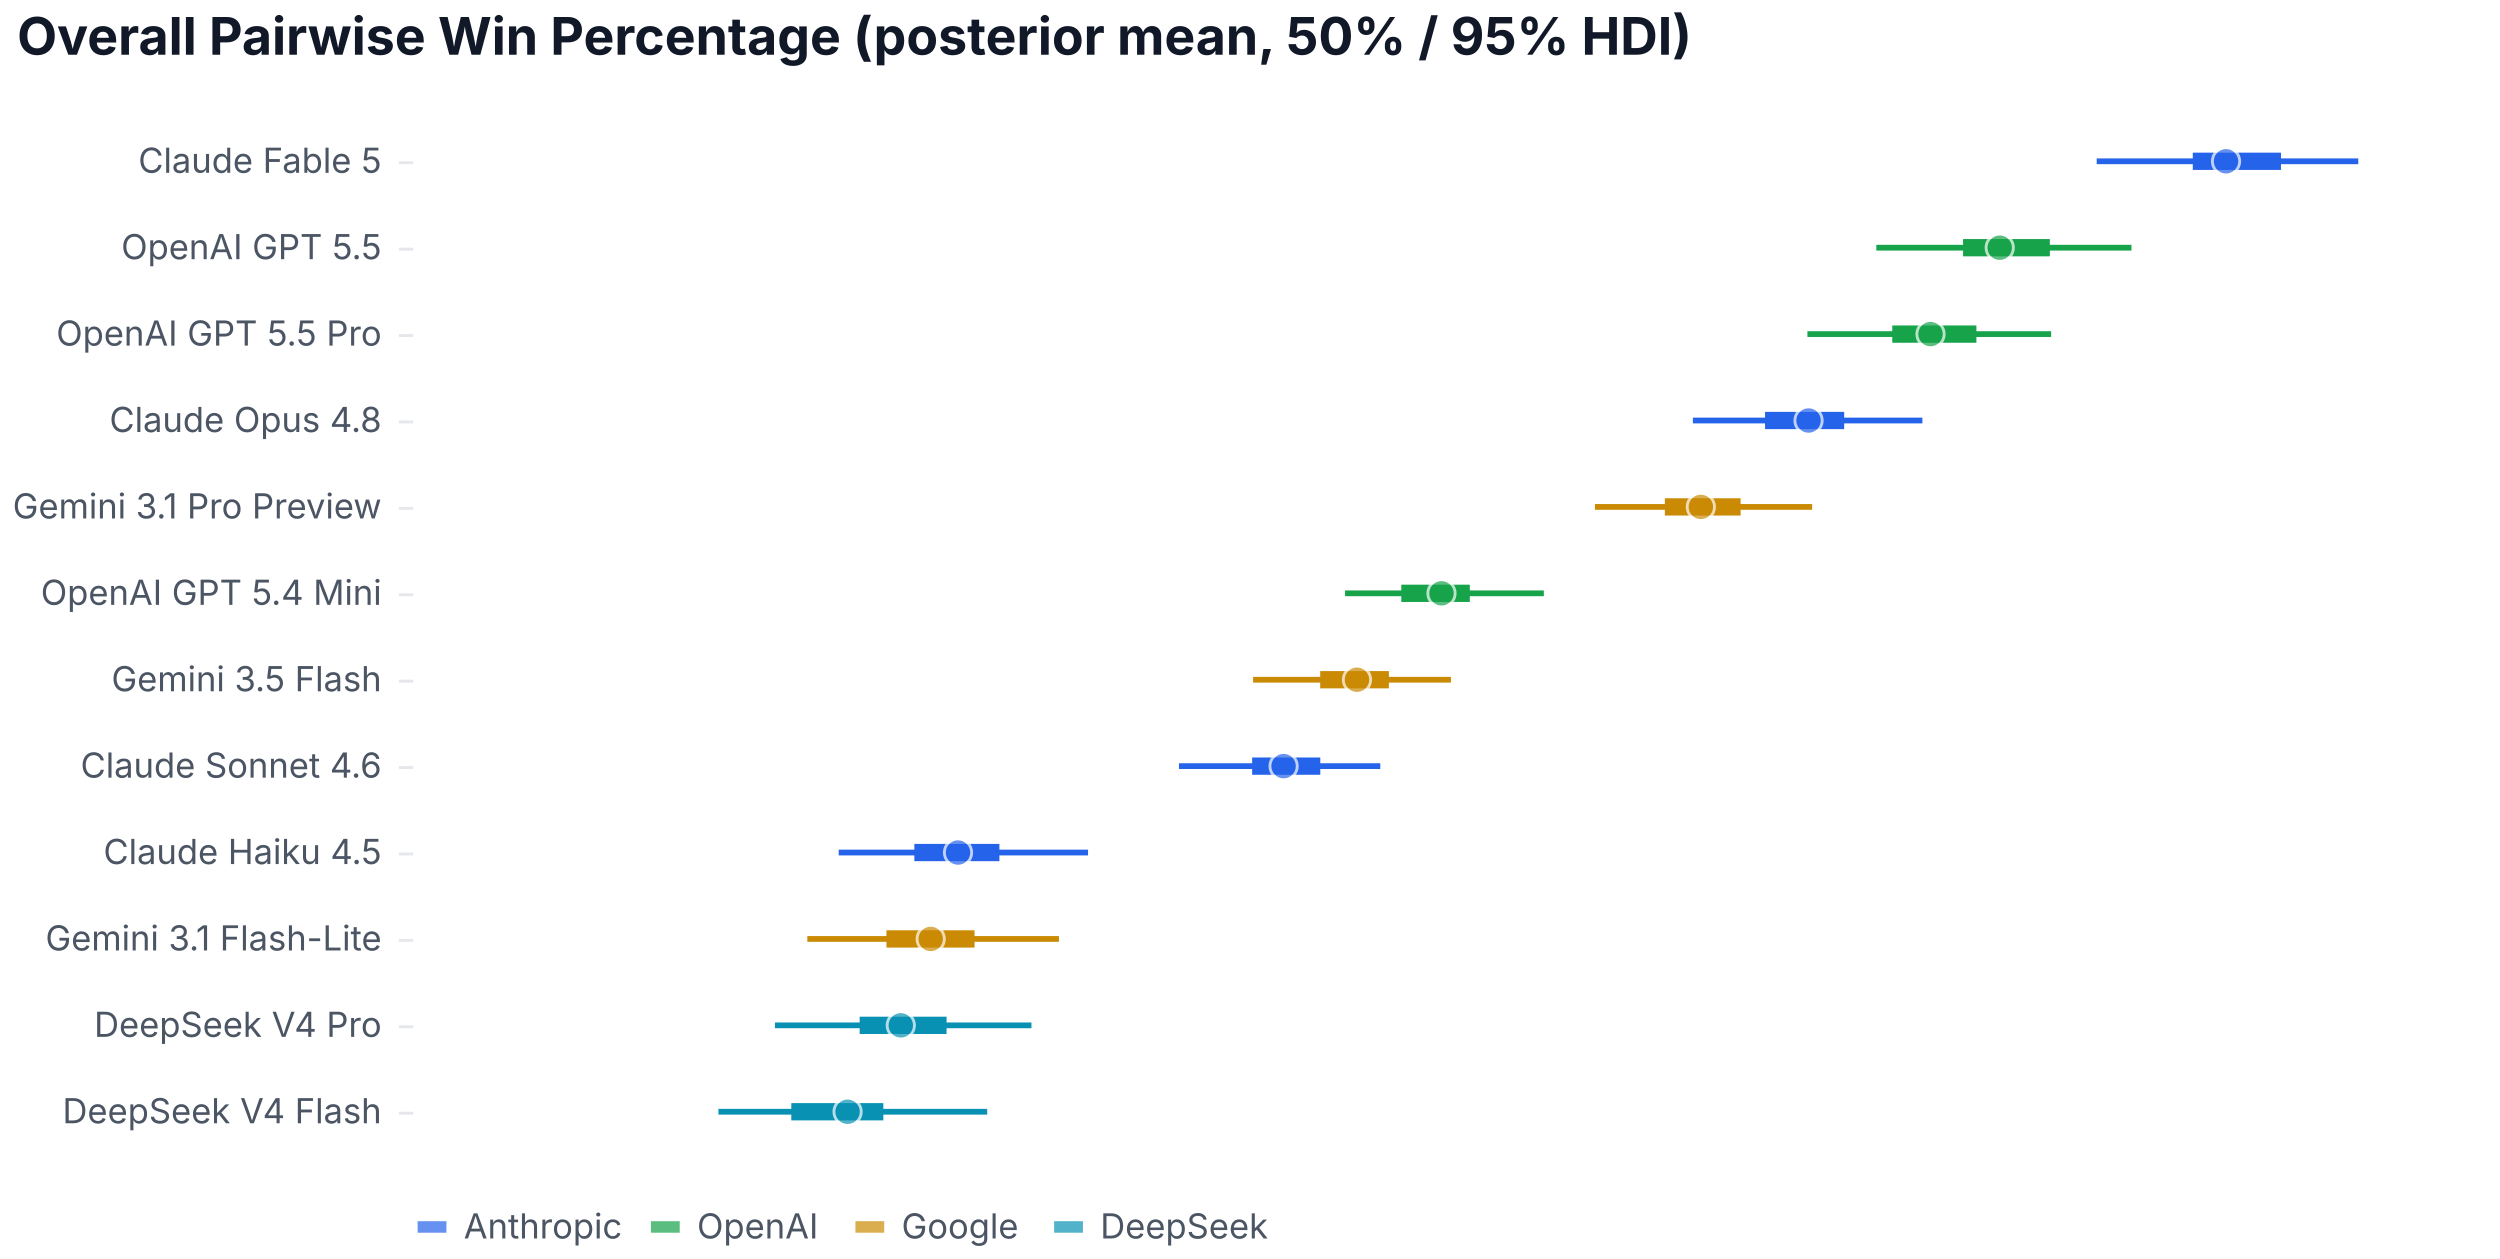
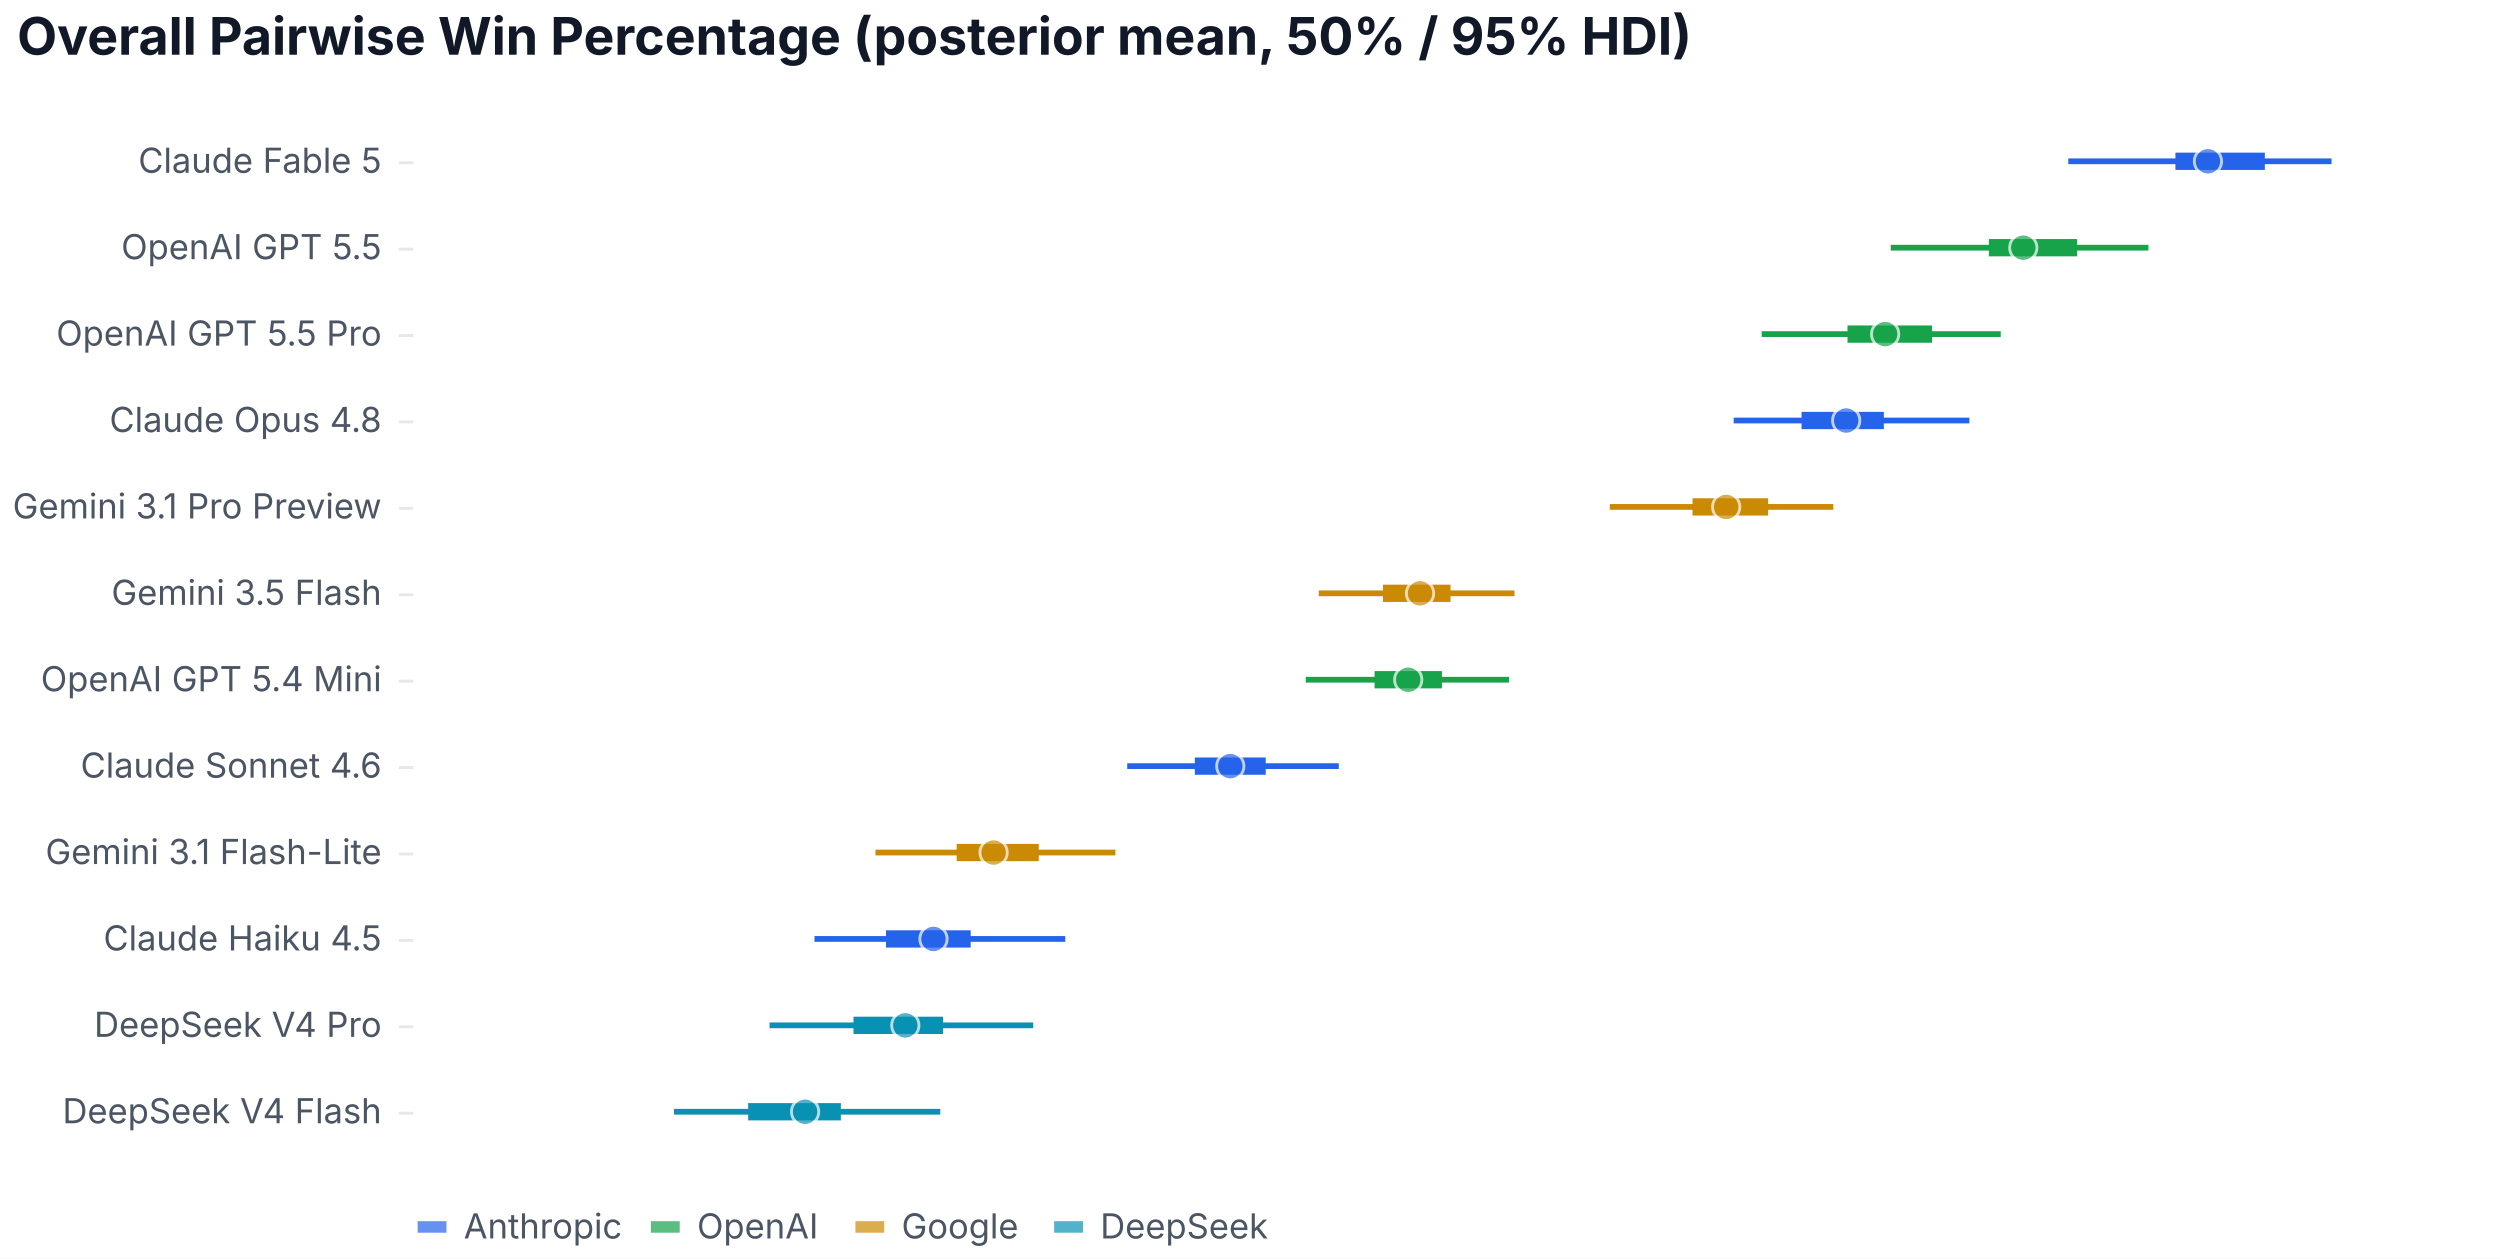
<svg xmlns="http://www.w3.org/2000/svg" version="1.1" class="marks" width="868" height="437" viewBox="0 0 868 437">
  <rect width="868" height="437" fill="white" />
  <g fill="none" stroke-miterlimit="10" transform="translate(143,41)">
    <g class="mark-group role-frame root" role="graphics-object" aria-roledescription="group mark container">
      <g transform="translate(0,0)">
        <path class="background" aria-hidden="true" d="M0,0h720v360h-720Z" />
        <g>
          <g class="mark-group role-axis" role="graphics-symbol" aria-roledescription="axis" aria-label="Y-axis for a discrete scale with 12 values: Claude Fable 5, OpenAI GPT 5.5, OpenAI GPT 5.5 Pro, Claude Opus 4.8, Gemini 3.1 Pro Preview, ending with DeepSeek V4 Flash">
            <g transform="translate(0.5,0.5)">
              <path class="background" aria-hidden="true" d="M0,0h0v0h0Z" pointer-events="none" />
              <g>
                <g class="mark-rule role-axis-tick" pointer-events="none">
                  <line transform="translate(0,15)" x2="-5" y2="0" stroke="#e5e7eb" stroke-width="1" opacity="1" />
                  <line transform="translate(0,45)" x2="-5" y2="0" stroke="#e5e7eb" stroke-width="1" opacity="1" />
                  <line transform="translate(0,75)" x2="-5" y2="0" stroke="#e5e7eb" stroke-width="1" opacity="1" />
                  <line transform="translate(0,105)" x2="-5" y2="0" stroke="#e5e7eb" stroke-width="1" opacity="1" />
                  <line transform="translate(0,135)" x2="-5" y2="0" stroke="#e5e7eb" stroke-width="1" opacity="1" />
                  <line transform="translate(0,165)" x2="-5" y2="0" stroke="#e5e7eb" stroke-width="1" opacity="1" />
                  <line transform="translate(0,195)" x2="-5" y2="0" stroke="#e5e7eb" stroke-width="1" opacity="1" />
                  <line transform="translate(0,225)" x2="-5" y2="0" stroke="#e5e7eb" stroke-width="1" opacity="1" />
                  <line transform="translate(0,255)" x2="-5" y2="0" stroke="#e5e7eb" stroke-width="1" opacity="1" />
                  <line transform="translate(0,285)" x2="-5" y2="0" stroke="#e5e7eb" stroke-width="1" opacity="1" />
                  <line transform="translate(0,315)" x2="-5" y2="0" stroke="#e5e7eb" stroke-width="1" opacity="1" />
                  <line transform="translate(0,345)" x2="-5" y2="0" stroke="#e5e7eb" stroke-width="1" opacity="1" />
                </g>
                <g class="mark-text role-axis-label" pointer-events="none">
                  <text text-anchor="end" transform="translate(-11,18.5)" font-family="Inter, system-ui, sans-serif" font-size="12px" fill="#4b5563" opacity="1">Claude Fable 5</text>
                  <text text-anchor="end" transform="translate(-11,48.5)" font-family="Inter, system-ui, sans-serif" font-size="12px" fill="#4b5563" opacity="1">OpenAI GPT 5.5</text>
                  <text text-anchor="end" transform="translate(-11,78.5)" font-family="Inter, system-ui, sans-serif" font-size="12px" fill="#4b5563" opacity="1">OpenAI GPT 5.5 Pro</text>
                  <text text-anchor="end" transform="translate(-11,108.5)" font-family="Inter, system-ui, sans-serif" font-size="12px" fill="#4b5563" opacity="1">Claude Opus 4.8</text>
                  <text text-anchor="end" transform="translate(-11,138.5)" font-family="Inter, system-ui, sans-serif" font-size="12px" fill="#4b5563" opacity="1">Gemini 3.1 Pro Preview</text>
-                   <text text-anchor="end" transform="translate(-11,168.5)" font-family="Inter, system-ui, sans-serif" font-size="12px" fill="#4b5563" opacity="1">OpenAI GPT 5.4 Mini</text>
-                   <text text-anchor="end" transform="translate(-11,198.5)" font-family="Inter, system-ui, sans-serif" font-size="12px" fill="#4b5563" opacity="1">Gemini 3.5 Flash</text>
+                   <text text-anchor="end" transform="translate(-11,168.5)" font-family="Inter, system-ui, sans-serif" font-size="12px" fill="#4b5563" opacity="1">Gemini 3.5 Flash</text>
+                   <text text-anchor="end" transform="translate(-11,198.5)" font-family="Inter, system-ui, sans-serif" font-size="12px" fill="#4b5563" opacity="1">OpenAI GPT 5.4 Mini</text>
                  <text text-anchor="end" transform="translate(-11,228.5)" font-family="Inter, system-ui, sans-serif" font-size="12px" fill="#4b5563" opacity="1">Claude Sonnet 4.6</text>
-                   <text text-anchor="end" transform="translate(-11,258.5)" font-family="Inter, system-ui, sans-serif" font-size="12px" fill="#4b5563" opacity="1">Claude Haiku 4.5</text>
-                   <text text-anchor="end" transform="translate(-11,288.5)" font-family="Inter, system-ui, sans-serif" font-size="12px" fill="#4b5563" opacity="1">Gemini 3.1 Flash-Lite</text>
+                   <text text-anchor="end" transform="translate(-11,258.5)" font-family="Inter, system-ui, sans-serif" font-size="12px" fill="#4b5563" opacity="1">Gemini 3.1 Flash-Lite</text>
+                   <text text-anchor="end" transform="translate(-11,288.5)" font-family="Inter, system-ui, sans-serif" font-size="12px" fill="#4b5563" opacity="1">Claude Haiku 4.5</text>
                  <text text-anchor="end" transform="translate(-11,318.5)" font-family="Inter, system-ui, sans-serif" font-size="12px" fill="#4b5563" opacity="1">DeepSeek V4 Pro</text>
                  <text text-anchor="end" transform="translate(-11,348.5)" font-family="Inter, system-ui, sans-serif" font-size="12px" fill="#4b5563" opacity="1">DeepSeek V4 Flash</text>
                </g>
              </g>
              <path class="foreground" aria-hidden="true" d="" pointer-events="none" display="none" />
            </g>
          </g>
          <g class="mark-rule role-mark layer_0_marks" role="graphics-object" aria-roledescription="rule mark container">
-             <line aria-label="Overall Win Percentage: 81.2468926546; candidate: Claude Fable 5; hi95: 93.8599660377; company: Anthropic" role="graphics-symbol" aria-roledescription="rule mark" transform="translate(584.9776,15)" x2="90.814" y2="0" stroke="#2563eb" stroke-width="2" />
-             <line aria-label="Overall Win Percentage: 70.6202936211; candidate: OpenAI GPT 5.5; hi95: 82.9224193021; company: OpenAI" role="graphics-symbol" aria-roledescription="rule mark" transform="translate(508.4661,45)" x2="88.575" y2="0" stroke="#16a34a" stroke-width="2" />
-             <line aria-label="Overall Win Percentage: 67.296028058; candidate: OpenAI GPT 5.5 Pro; hi95: 79.0487929803; company: OpenAI" role="graphics-symbol" aria-roledescription="rule mark" transform="translate(484.5314,75)" x2="84.62" y2="0" stroke="#16a34a" stroke-width="2" />
-             <line aria-label="Overall Win Percentage: 61.7729212257; candidate: Claude Opus 4.8; hi95: 72.8411645162; company: Anthropic" role="graphics-symbol" aria-roledescription="rule mark" transform="translate(444.765,105)" x2="79.691" y2="0" stroke="#2563eb" stroke-width="2" />
-             <line aria-label="Overall Win Percentage: 57.0506081178; candidate: Gemini 3.1 Pro Preview; hi95: 67.5249942866; company: Google" role="graphics-symbol" aria-roledescription="rule mark" transform="translate(410.7644,135)" x2="75.416" y2="0" stroke="#ca8a04" stroke-width="2" />
-             <line aria-label="Overall Win Percentage: 45.0012536446; candidate: OpenAI GPT 5.4 Mini; hi95: 54.5861488892; company: OpenAI" role="graphics-symbol" aria-roledescription="rule mark" transform="translate(324.009,165)" x2="69.011" y2="0" stroke="#16a34a" stroke-width="2" />
-             <line aria-label="Overall Win Percentage: 40.5668029614; candidate: Gemini 3.5 Flash; hi95: 50.1063680076; company: Google" role="graphics-symbol" aria-roledescription="rule mark" transform="translate(292.081,195)" x2="68.685" y2="0" stroke="#ca8a04" stroke-width="2" />
-             <line aria-label="Overall Win Percentage: 36.9925876858; candidate: Claude Sonnet 4.6; hi95: 46.6988398123; company: Anthropic" role="graphics-symbol" aria-roledescription="rule mark" transform="translate(266.3466,225)" x2="69.885" y2="0" stroke="#2563eb" stroke-width="2" />
-             <line aria-label="Overall Win Percentage: 20.5819379796; candidate: Claude Haiku 4.5; hi95: 32.6067642478; company: Anthropic" role="graphics-symbol" aria-roledescription="rule mark" transform="translate(148.19,255)" x2="86.579" y2="0" stroke="#2563eb" stroke-width="2" />
-             <line aria-label="Overall Win Percentage: 19.0704778357; candidate: Gemini 3.1 Flash-Lite; hi95: 31.2032099436; company: Google" role="graphics-symbol" aria-roledescription="rule mark" transform="translate(137.3074,285)" x2="87.356" y2="0" stroke="#ca8a04" stroke-width="2" />
-             <line aria-label="Overall Win Percentage: 17.5065121628; candidate: DeepSeek V4 Pro; hi95: 29.8782841893; company: DeepSeek" role="graphics-symbol" aria-roledescription="rule mark" transform="translate(126.0469,315)" x2="89.077" y2="0" stroke="#0891b2" stroke-width="2" />
-             <line aria-label="Overall Win Percentage: 14.7836844352; candidate: DeepSeek V4 Flash; hi95: 27.7447325792; company: DeepSeek" role="graphics-symbol" aria-roledescription="rule mark" transform="translate(106.4425,345)" x2="93.32" y2="0" stroke="#0891b2" stroke-width="2" />
+             <line aria-label="Overall Win Percentage: 79.8750418389; candidate: Claude Fable 5; hi95: 92.5707025594; company: Anthropic" role="graphics-symbol" aria-roledescription="rule mark" transform="translate(575.1003,15)" x2="91.409" y2="0" stroke="#2563eb" stroke-width="2" />
+             <line aria-label="Overall Win Percentage: 71.3132975067; candidate: OpenAI GPT 5.5; hi95: 83.7416106049; company: OpenAI" role="graphics-symbol" aria-roledescription="rule mark" transform="translate(513.4557,45)" x2="89.484" y2="0" stroke="#16a34a" stroke-width="2" />
+             <line aria-label="Overall Win Percentage: 65.0912088697; candidate: OpenAI GPT 5.5 Pro; hi95: 76.6191208267; company: OpenAI" role="graphics-symbol" aria-roledescription="rule mark" transform="translate(468.6567,75)" x2="83.001" y2="0" stroke="#16a34a" stroke-width="2" />
+             <line aria-label="Overall Win Percentage: 63.7406132339; candidate: Claude Opus 4.8; hi95: 75.1069705459; company: Anthropic" role="graphics-symbol" aria-roledescription="rule mark" transform="translate(458.9324,105)" x2="81.838" y2="0" stroke="#2563eb" stroke-width="2" />
+             <line aria-label="Overall Win Percentage: 57.7661983673; candidate: Gemini 3.1 Pro Preview; hi95: 68.5462381759; company: Google" role="graphics-symbol" aria-roledescription="rule mark" transform="translate(415.9166,135)" x2="77.616" y2="0" stroke="#ca8a04" stroke-width="2" />
+             <line aria-label="Overall Win Percentage: 43.7313556247; candidate: Gemini 3.5 Flash; hi95: 53.1720681141; company: Google" role="graphics-symbol" aria-roledescription="rule mark" transform="translate(314.8658,165)" x2="67.973" y2="0" stroke="#ca8a04" stroke-width="2" />
+             <line aria-label="Overall Win Percentage: 43.1038887432; candidate: OpenAI GPT 5.4 Mini; hi95: 52.9052845203; company: OpenAI" role="graphics-symbol" aria-roledescription="rule mark" transform="translate(310.348,195)" x2="70.57" y2="0" stroke="#16a34a" stroke-width="2" />
+             <line aria-label="Overall Win Percentage: 34.4961375707; candidate: Claude Sonnet 4.6; hi95: 44.6982945127; company: Anthropic" role="graphics-symbol" aria-roledescription="rule mark" transform="translate(248.3722,225)" x2="73.456" y2="0" stroke="#2563eb" stroke-width="2" />
+             <line aria-label="Overall Win Percentage: 22.3556527597; candidate: Gemini 3.1 Flash-Lite; hi95: 33.9268511896; company: Google" role="graphics-symbol" aria-roledescription="rule mark" transform="translate(160.9607,255)" x2="83.313" y2="0" stroke="#ca8a04" stroke-width="2" />
+             <line aria-label="Overall Win Percentage: 19.4145624446; candidate: Claude Haiku 4.5; hi95: 31.5073156858; company: Anthropic" role="graphics-symbol" aria-roledescription="rule mark" transform="translate(139.7848,285)" x2="87.068" y2="0" stroke="#2563eb" stroke-width="2" />
+             <line aria-label="Overall Win Percentage: 17.2470368486; candidate: DeepSeek V4 Pro; hi95: 29.9632450032; company: DeepSeek" role="graphics-symbol" aria-roledescription="rule mark" transform="translate(124.1787,315)" x2="91.557" y2="0" stroke="#0891b2" stroke-width="2" />
+             <line aria-label="Overall Win Percentage: 12.6410061995; candidate: DeepSeek V4 Flash; hi95: 25.4822491264; company: DeepSeek" role="graphics-symbol" aria-roledescription="rule mark" transform="translate(91.01524,345)" x2="92.457" y2="0" stroke="#0891b2" stroke-width="2" />
          </g>
          <g class="mark-rule role-mark layer_1_marks" role="graphics-object" aria-roledescription="rule mark container">
-             <line aria-label="lo50: 85.8797905576; candidate: Claude Fable 5; hi50: 90.1332482566; company: Anthropic" role="graphics-symbol" aria-roledescription="rule mark" transform="translate(618.3345,15)" x2="30.625" y2="0" stroke="#2563eb" stroke-width="6" />
-             <line aria-label="lo50: 74.8017876718; candidate: OpenAI GPT 5.5; hi50: 78.9870716102; company: OpenAI" role="graphics-symbol" aria-roledescription="rule mark" transform="translate(538.5729,45)" x2="30.134" y2="0" stroke="#16a34a" stroke-width="6" />
-             <line aria-label="lo50: 71.3887651361; candidate: OpenAI GPT 5.5 Pro; hi50: 75.4451177474; company: OpenAI" role="graphics-symbol" aria-roledescription="rule mark" transform="translate(513.9991,75)" x2="29.206" y2="0" stroke="#16a34a" stroke-width="6" />
-             <line aria-label="lo50: 65.2536516095; candidate: Claude Opus 4.8; hi50: 69.0689079674; company: Anthropic" role="graphics-symbol" aria-roledescription="rule mark" transform="translate(469.8263,105)" x2="27.47" y2="0" stroke="#2563eb" stroke-width="6" />
-             <line aria-label="lo50: 60.4218920671; candidate: Gemini 3.1 Pro Preview; hi50: 64.0746324984; company: Google" role="graphics-symbol" aria-roledescription="rule mark" transform="translate(435.0376,135)" x2="26.3" y2="0" stroke="#ca8a04" stroke-width="6" />
-             <line aria-label="lo50: 47.7128189764; candidate: OpenAI GPT 5.4 Mini; hi50: 51.0164768951; company: OpenAI" role="graphics-symbol" aria-roledescription="rule mark" transform="translate(343.5323,165)" x2="23.786" y2="0" stroke="#16a34a" stroke-width="6" />
-             <line aria-label="lo50: 43.8024644488; candidate: Gemini 3.5 Flash; hi50: 47.1138791812; company: Google" role="graphics-symbol" aria-roledescription="rule mark" transform="translate(315.3777,195)" x2="23.842" y2="0" stroke="#ca8a04" stroke-width="6" />
-             <line aria-label="lo50: 40.5205109346; candidate: Claude Sonnet 4.6; hi50: 43.8066121809; company: Anthropic" role="graphics-symbol" aria-roledescription="rule mark" transform="translate(291.7477,225)" x2="23.66" y2="0" stroke="#2563eb" stroke-width="6" />
-             <line aria-label="lo50: 24.2314503019; candidate: Claude Haiku 4.5; hi50: 28.3320194684; company: Anthropic" role="graphics-symbol" aria-roledescription="rule mark" transform="translate(174.4664,255)" x2="29.524" y2="0" stroke="#2563eb" stroke-width="6" />
-             <line aria-label="lo50: 22.885115921; candidate: Gemini 3.1 Flash-Lite; hi50: 27.1339717852; company: Google" role="graphics-symbol" aria-roledescription="rule mark" transform="translate(164.7728,285)" x2="30.592" y2="0" stroke="#ca8a04" stroke-width="6" />
-             <line aria-label="lo50: 21.5927663855; candidate: DeepSeek V4 Pro; hi50: 25.7848220257; company: DeepSeek" role="graphics-symbol" aria-roledescription="rule mark" transform="translate(155.4679,315)" x2="30.183" y2="0" stroke="#0891b2" stroke-width="6" />
-             <line aria-label="lo50: 18.297288289; candidate: DeepSeek V4 Flash; hi50: 22.7350596337; company: DeepSeek" role="graphics-symbol" aria-roledescription="rule mark" transform="translate(131.7405,345)" x2="31.952" y2="0" stroke="#0891b2" stroke-width="6" />
+             <line aria-label="lo50: 85.042359231; candidate: Claude Fable 5; hi50: 89.3549757081; company: Anthropic" role="graphics-symbol" aria-roledescription="rule mark" transform="translate(612.305,15)" x2="31.051" y2="0" stroke="#2563eb" stroke-width="6" />
+             <line aria-label="lo50: 76.0470457747; candidate: OpenAI GPT 5.5; hi50: 80.3045998593; company: OpenAI" role="graphics-symbol" aria-roledescription="rule mark" transform="translate(547.5387,45)" x2="30.654" y2="0" stroke="#16a34a" stroke-width="6" />
+             <line aria-label="lo50: 69.2300627586; candidate: OpenAI GPT 5.5 Pro; hi50: 73.3043246379; company: OpenAI" role="graphics-symbol" aria-roledescription="rule mark" transform="translate(498.4565,75)" x2="29.335" y2="0" stroke="#16a34a" stroke-width="6" />
+             <line aria-label="lo50: 67.0127126883; candidate: Claude Opus 4.8; hi50: 70.9822652009; company: Anthropic" role="graphics-symbol" aria-roledescription="rule mark" transform="translate(482.4915,105)" x2="28.581" y2="0" stroke="#2563eb" stroke-width="6" />
+             <line aria-label="lo50: 61.7557891239; candidate: Gemini 3.1 Pro Preview; hi50: 65.4014206036; company: Google" role="graphics-symbol" aria-roledescription="rule mark" transform="translate(444.6417,135)" x2="26.249" y2="0" stroke="#ca8a04" stroke-width="6" />
+             <line aria-label="lo50: 46.8306025807; candidate: Gemini 3.5 Flash; hi50: 50.0869312774; company: Google" role="graphics-symbol" aria-roledescription="rule mark" transform="translate(337.1803,165)" x2="23.446" y2="0" stroke="#ca8a04" stroke-width="6" />
+             <line aria-label="lo50: 46.423318073; candidate: OpenAI GPT 5.4 Mini; hi50: 49.6711777877; company: OpenAI" role="graphics-symbol" aria-roledescription="rule mark" transform="translate(334.2479,195)" x2="23.385" y2="0" stroke="#16a34a" stroke-width="6" />
+             <line aria-label="lo50: 37.7560200269; candidate: Claude Sonnet 4.6; hi50: 41.1747786463; company: Anthropic" role="graphics-symbol" aria-roledescription="rule mark" transform="translate(271.8433,225)" x2="24.615" y2="0" stroke="#2563eb" stroke-width="6" />
+             <line aria-label="lo50: 26.2714634883; candidate: Gemini 3.1 Flash-Lite; hi50: 30.2302373044; company: Google" role="graphics-symbol" aria-roledescription="rule mark" transform="translate(189.1545,255)" x2="28.503" y2="0" stroke="#ca8a04" stroke-width="6" />
+             <line aria-label="lo50: 22.8644772518; candidate: Claude Haiku 4.5; hi50: 26.9470797883; company: Anthropic" role="graphics-symbol" aria-roledescription="rule mark" transform="translate(164.6242,285)" x2="29.395" y2="0" stroke="#2563eb" stroke-width="6" />
+             <line aria-label="lo50: 21.2960374244; candidate: DeepSeek V4 Pro; hi50: 25.6158550426; company: DeepSeek" role="graphics-symbol" aria-roledescription="rule mark" transform="translate(153.3315,315)" x2="31.103" y2="0" stroke="#0891b2" stroke-width="6" />
+             <line aria-label="lo50: 16.2169501312; candidate: DeepSeek V4 Flash; hi50: 20.687109723; company: DeepSeek" role="graphics-symbol" aria-roledescription="rule mark" transform="translate(116.762,345)" x2="32.185" y2="0" stroke="#0891b2" stroke-width="6" />
          </g>
          <g class="mark-symbol role-mark layer_2_marks" role="graphics-object" aria-roledescription="symbol mark container">
-             <path aria-label="win_pct: 87.4827173308; candidate: Claude Fable 5; company: Anthropic" role="graphics-symbol" aria-roledescription="point" transform="translate(629.8756,15)" d="M4.743,0A4.743,4.743,0,1,1,-4.743,0A4.743,4.743,0,1,1,4.743,0" fill="#2563eb" stroke="white" stroke-width="1" opacity="0.7" />
-             <path aria-label="win_pct: 76.5703297267; candidate: OpenAI GPT 5.5; company: OpenAI" role="graphics-symbol" aria-roledescription="point" transform="translate(551.3064,45)" d="M4.743,0A4.743,4.743,0,1,1,-4.743,0A4.743,4.743,0,1,1,4.743,0" fill="#16a34a" stroke="white" stroke-width="1" opacity="0.7" />
-             <path aria-label="win_pct: 73.2327610451; candidate: OpenAI GPT 5.5 Pro; company: OpenAI" role="graphics-symbol" aria-roledescription="point" transform="translate(527.2759,75)" d="M4.743,0A4.743,4.743,0,1,1,-4.743,0A4.743,4.743,0,1,1,4.743,0" fill="#16a34a" stroke="white" stroke-width="1" opacity="0.7" />
-             <path aria-label="win_pct: 67.3508704278; candidate: Claude Opus 4.8; company: Anthropic" role="graphics-symbol" aria-roledescription="point" transform="translate(484.9263,105)" d="M4.743,0A4.743,4.743,0,1,1,-4.743,0A4.743,4.743,0,1,1,4.743,0" fill="#2563eb" stroke="white" stroke-width="1" opacity="0.7" />
-             <path aria-label="win_pct: 62.1577205951; candidate: Gemini 3.1 Pro Preview; company: Google" role="graphics-symbol" aria-roledescription="point" transform="translate(447.5356,135)" d="M4.743,0A4.743,4.743,0,1,1,-4.743,0A4.743,4.743,0,1,1,4.743,0" fill="#ca8a04" stroke="white" stroke-width="1" opacity="0.7" />
-             <path aria-label="win_pct: 49.6506104093; candidate: OpenAI GPT 5.4 Mini; company: OpenAI" role="graphics-symbol" aria-roledescription="point" transform="translate(357.4844,165)" d="M4.743,0A4.743,4.743,0,1,1,-4.743,0A4.743,4.743,0,1,1,4.743,0" fill="#16a34a" stroke="white" stroke-width="1" opacity="0.7" />
-             <path aria-label="win_pct: 45.5744734592; candidate: Gemini 3.5 Flash; company: Google" role="graphics-symbol" aria-roledescription="point" transform="translate(328.1362,195)" d="M4.743,0A4.743,4.743,0,1,1,-4.743,0A4.743,4.743,0,1,1,4.743,0" fill="#ca8a04" stroke="white" stroke-width="1" opacity="0.7" />
-             <path aria-label="win_pct: 42.0368383879; candidate: Claude Sonnet 4.6; company: Anthropic" role="graphics-symbol" aria-roledescription="point" transform="translate(302.6652,225)" d="M4.743,0A4.743,4.743,0,1,1,-4.743,0A4.743,4.743,0,1,1,4.743,0" fill="#2563eb" stroke="white" stroke-width="1" opacity="0.7" />
-             <path aria-label="win_pct: 26.3365461553; candidate: Claude Haiku 4.5; company: Anthropic" role="graphics-symbol" aria-roledescription="point" transform="translate(189.6231,255)" d="M4.743,0A4.743,4.743,0,1,1,-4.743,0A4.743,4.743,0,1,1,4.743,0" fill="#2563eb" stroke="white" stroke-width="1" opacity="0.7" />
-             <path aria-label="win_pct: 25.019398694; candidate: Gemini 3.1 Flash-Lite; company: Google" role="graphics-symbol" aria-roledescription="point" transform="translate(180.1397,285)" d="M4.743,0A4.743,4.743,0,1,1,-4.743,0A4.743,4.743,0,1,1,4.743,0" fill="#ca8a04" stroke="white" stroke-width="1" opacity="0.7" />
-             <path aria-label="win_pct: 23.5767175451; candidate: DeepSeek V4 Pro; company: DeepSeek" role="graphics-symbol" aria-roledescription="point" transform="translate(169.7524,315)" d="M4.743,0A4.743,4.743,0,1,1,-4.743,0A4.743,4.743,0,1,1,4.743,0" fill="#0891b2" stroke="white" stroke-width="1" opacity="0.7" />
-             <path aria-label="win_pct: 21.0110162236; candidate: DeepSeek V4 Flash; company: DeepSeek" role="graphics-symbol" aria-roledescription="point" transform="translate(151.2793,345)" d="M4.743,0A4.743,4.743,0,1,1,-4.743,0A4.743,4.743,0,1,1,4.743,0" fill="#0891b2" stroke="white" stroke-width="1" opacity="0.7" />
+             <path aria-label="win_pct: 86.6103033115; candidate: Claude Fable 5; company: Anthropic" role="graphics-symbol" aria-roledescription="point" transform="translate(623.5942,15)" d="M4.743,0A4.743,4.743,0,1,1,-4.743,0A4.743,4.743,0,1,1,4.743,0" fill="#2563eb" stroke="white" stroke-width="1" opacity="0.7" />
+             <path aria-label="win_pct: 77.7062838904; candidate: OpenAI GPT 5.5; company: OpenAI" role="graphics-symbol" aria-roledescription="point" transform="translate(559.4852,45)" d="M4.743,0A4.743,4.743,0,1,1,-4.743,0A4.743,4.743,0,1,1,4.743,0" fill="#16a34a" stroke="white" stroke-width="1" opacity="0.7" />
+             <path aria-label="win_pct: 71.0447714175; candidate: OpenAI GPT 5.5 Pro; company: OpenAI" role="graphics-symbol" aria-roledescription="point" transform="translate(511.5224,75)" d="M4.743,0A4.743,4.743,0,1,1,-4.743,0A4.743,4.743,0,1,1,4.743,0" fill="#16a34a" stroke="white" stroke-width="1" opacity="0.7" />
+             <path aria-label="win_pct: 69.1664716705; candidate: Claude Opus 4.8; company: Anthropic" role="graphics-symbol" aria-roledescription="point" transform="translate(497.9986,105)" d="M4.743,0A4.743,4.743,0,1,1,-4.743,0A4.743,4.743,0,1,1,4.743,0" fill="#2563eb" stroke="white" stroke-width="1" opacity="0.7" />
+             <path aria-label="win_pct: 63.3796872996; candidate: Gemini 3.1 Pro Preview; company: Google" role="graphics-symbol" aria-roledescription="point" transform="translate(456.3337,135)" d="M4.743,0A4.743,4.743,0,1,1,-4.743,0A4.743,4.743,0,1,1,4.743,0" fill="#ca8a04" stroke="white" stroke-width="1" opacity="0.7" />
+             <path aria-label="win_pct: 48.6165611685; candidate: Gemini 3.5 Flash; company: Google" role="graphics-symbol" aria-roledescription="point" transform="translate(350.0392,165)" d="M4.743,0A4.743,4.743,0,1,1,-4.743,0A4.743,4.743,0,1,1,4.743,0" fill="#ca8a04" stroke="white" stroke-width="1" opacity="0.7" />
+             <path aria-label="win_pct: 48.0464053887; candidate: OpenAI GPT 5.4 Mini; company: OpenAI" role="graphics-symbol" aria-roledescription="point" transform="translate(345.9341,195)" d="M4.743,0A4.743,4.743,0,1,1,-4.743,0A4.743,4.743,0,1,1,4.743,0" fill="#16a34a" stroke="white" stroke-width="1" opacity="0.7" />
+             <path aria-label="win_pct: 39.4656315429; candidate: Claude Sonnet 4.6; company: Anthropic" role="graphics-symbol" aria-roledescription="point" transform="translate(284.1525,225)" d="M4.743,0A4.743,4.743,0,1,1,-4.743,0A4.743,4.743,0,1,1,4.743,0" fill="#2563eb" stroke="white" stroke-width="1" opacity="0.7" />
+             <path aria-label="win_pct: 28.0532231522; candidate: Gemini 3.1 Flash-Lite; company: Google" role="graphics-symbol" aria-roledescription="point" transform="translate(201.9832,255)" d="M4.743,0A4.743,4.743,0,1,1,-4.743,0A4.743,4.743,0,1,1,4.743,0" fill="#ca8a04" stroke="white" stroke-width="1" opacity="0.7" />
+             <path aria-label="win_pct: 25.1526797207; candidate: Claude Haiku 4.5; company: Anthropic" role="graphics-symbol" aria-roledescription="point" transform="translate(181.0993,285)" d="M4.743,0A4.743,4.743,0,1,1,-4.743,0A4.743,4.743,0,1,1,4.743,0" fill="#2563eb" stroke="white" stroke-width="1" opacity="0.7" />
+             <path aria-label="win_pct: 23.7955531078; candidate: DeepSeek V4 Pro; company: DeepSeek" role="graphics-symbol" aria-roledescription="point" transform="translate(171.328,315)" d="M4.743,0A4.743,4.743,0,1,1,-4.743,0A4.743,4.743,0,1,1,4.743,0" fill="#0891b2" stroke="white" stroke-width="1" opacity="0.7" />
+             <path aria-label="win_pct: 18.9624283298; candidate: DeepSeek V4 Flash; company: DeepSeek" role="graphics-symbol" aria-roledescription="point" transform="translate(136.5295,345)" d="M4.743,0A4.743,4.743,0,1,1,-4.743,0A4.743,4.743,0,1,1,4.743,0" fill="#0891b2" stroke="white" stroke-width="1" opacity="0.7" />
          </g>
          <g class="mark-group role-legend" role="graphics-symbol" aria-roledescription="legend" aria-label="Symbol legend for fill color and stroke color with 4 values: Anthropic, OpenAI, Google, DeepSeek">
            <g transform="translate(0,378)">
              <path class="background" aria-hidden="true" d="M0,0h296v13h-296Z" pointer-events="none" />
              <g>
                <g class="mark-group role-legend-entry">
                  <g transform="translate(0,0)">
                    <path class="background" aria-hidden="true" d="M0,0h0v0h0Z" pointer-events="none" />
                    <g>
                      <g class="mark-group role-scope" role="graphics-object" aria-roledescription="group mark container">
                        <g transform="translate(0,0)">
                          <path class="background" aria-hidden="true" d="M0,0h68.695v13h-68.695Z" pointer-events="none" opacity="1" />
                          <g>
                            <g class="mark-symbol role-legend-symbol" pointer-events="none">
                              <path transform="translate(7,7)" d="M-5,0L5,0" fill="#2563eb" stroke="#2563eb" stroke-width="4" opacity="0.7" />
                            </g>
                            <g class="mark-text role-legend-label" pointer-events="none">
                              <text text-anchor="start" transform="translate(18,11)" font-family="Inter, system-ui, sans-serif" font-size="12px" fill="#4b5563" opacity="1">Anthropic</text>
                            </g>
                          </g>
                          <path class="foreground" aria-hidden="true" d="" pointer-events="none" display="none" />
                        </g>
                        <g transform="translate(81,0)">
                          <path class="background" aria-hidden="true" d="M0,0h58.693v13h-58.693Z" pointer-events="none" opacity="1" />
                          <g>
                            <g class="mark-symbol role-legend-symbol" pointer-events="none">
                              <path transform="translate(7,7)" d="M-5,0L5,0" fill="#16a34a" stroke="#16a34a" stroke-width="4" opacity="0.7" />
                            </g>
                            <g class="mark-text role-legend-label" pointer-events="none">
                              <text text-anchor="start" transform="translate(18,11)" font-family="Inter, system-ui, sans-serif" font-size="12px" fill="#4b5563" opacity="1">OpenAI</text>
                            </g>
                          </g>
                          <path class="foreground" aria-hidden="true" d="" pointer-events="none" display="none" />
                        </g>
                        <g transform="translate(152,0)">
                          <path class="background" aria-hidden="true" d="M0,0h56.695v13h-56.695Z" pointer-events="none" opacity="1" />
                          <g>
                            <g class="mark-symbol role-legend-symbol" pointer-events="none">
                              <path transform="translate(7,7)" d="M-5,0L5,0" fill="#ca8a04" stroke="#ca8a04" stroke-width="4" opacity="0.7" />
                            </g>
                            <g class="mark-text role-legend-label" pointer-events="none">
                              <text text-anchor="start" transform="translate(18,11)" font-family="Inter, system-ui, sans-serif" font-size="12px" fill="#4b5563" opacity="1">Google</text>
                            </g>
                          </g>
                          <path class="foreground" aria-hidden="true" d="" pointer-events="none" display="none" />
                        </g>
                        <g transform="translate(221,0)">
                          <path class="background" aria-hidden="true" d="M0,0h74.039v13h-74.039Z" pointer-events="none" opacity="1" />
                          <g>
                            <g class="mark-symbol role-legend-symbol" pointer-events="none">
                              <path transform="translate(7,7)" d="M-5,0L5,0" fill="#0891b2" stroke="#0891b2" stroke-width="4" opacity="0.7" />
                            </g>
                            <g class="mark-text role-legend-label" pointer-events="none">
                              <text text-anchor="start" transform="translate(18,11)" font-family="Inter, system-ui, sans-serif" font-size="12px" fill="#4b5563" opacity="1">DeepSeek</text>
                            </g>
                          </g>
                          <path class="foreground" aria-hidden="true" d="" pointer-events="none" display="none" />
                        </g>
                      </g>
                    </g>
                    <path class="foreground" aria-hidden="true" d="" pointer-events="none" display="none" />
                  </g>
                </g>
              </g>
              <path class="foreground" aria-hidden="true" d="" pointer-events="none" display="none" />
            </g>
          </g>
          <g class="mark-group role-title">
            <g transform="translate(-137.0469,-36)">
              <path class="background" aria-hidden="true" d="M0,0h0v0h0Z" pointer-events="none" />
              <g>
                <g class="mark-text role-title-text" role="graphics-symbol" aria-roledescription="title" aria-label="Title text 'Overall Pairwise Win Percentage (posterior mean, 50% / 95% HDI)'" pointer-events="none">
                  <text text-anchor="start" transform="translate(0,14)" font-family="Inter, system-ui, sans-serif" font-size="18px" font-weight="bold" fill="#111827" opacity="1">Overall Pairwise Win Percentage (posterior mean, 50% / 95% HDI)</text>
                </g>
              </g>
              <path class="foreground" aria-hidden="true" d="" pointer-events="none" display="none" />
            </g>
          </g>
        </g>
        <path class="foreground" aria-hidden="true" d="" display="none" />
      </g>
    </g>
  </g>
</svg>
